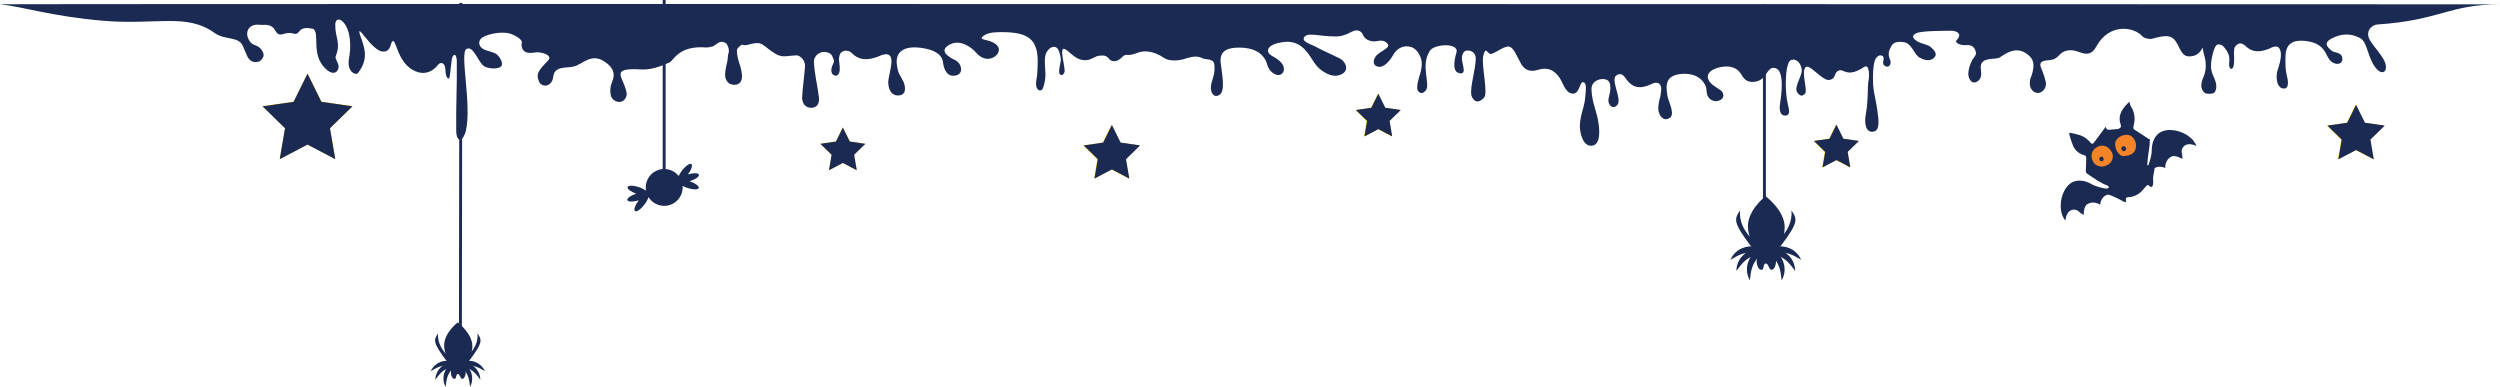
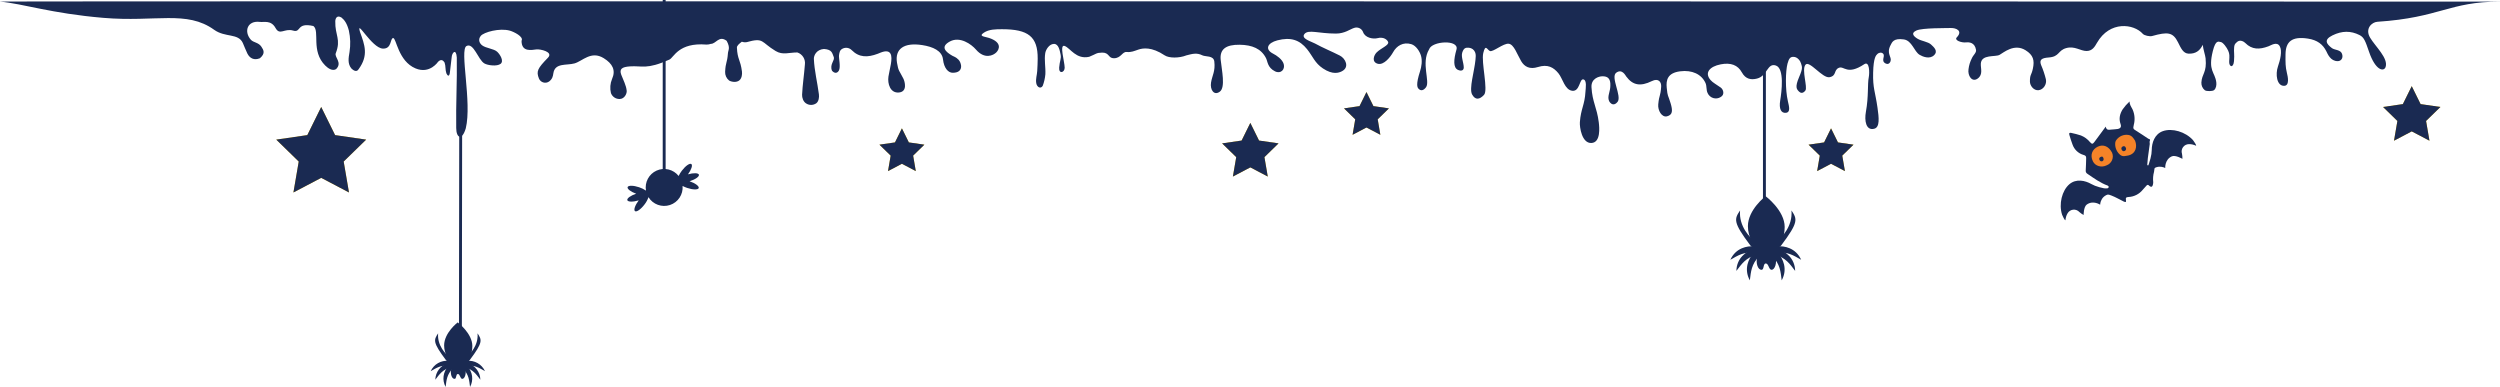
- <svg xmlns="http://www.w3.org/2000/svg" id="ff4f11bb-18b3-400d-86ce-9d12ae98f1ed" data-name="Halloweentop" viewBox="0 0 1722.05 266.54">
+ <svg xmlns="http://www.w3.org/2000/svg" id="b76b3538-d9e7-40c5-9297-28e74173b634" data-name="Halloweentop" viewBox="0 0 1722.051 266.541">
  <defs>
-     <style>.b04993f7-2201-4ac0-b431-662edbf08957{fill:#fcc000;}.e88e70c4-4be9-4f58-b17d-963db1263cea{fill:#1a2a52;}.e385c96d-c057-4714-81cb-32d002576fbe{fill:#f58328;}.f6cce41c-5932-4082-9073-8fa7656753ef{fill:none;stroke:#1a2a52;stroke-miterlimit:10;stroke-width:2px;}</style>
+     <style>.b1391335-13f1-4c5b-83c3-16efb788d447{fill:#1a2a52;}.a14900af-bf0d-4cfd-9d57-53fe2a2a2bf6{fill:#fcc000;}.e531a923-2dbb-4972-a945-fa5c82cc294d{fill:#f58328;}.bd17f7a5-d509-41d3-9fb0-913e962c39bb{fill:none;stroke:#1a2a52;stroke-miterlimit:10;stroke-width:2px;}</style>
  </defs>
-   <g id="af800b80-b2c5-42a5-8d80-c7a58213809e" data-name="startlight">
-     <polygon id="a254bbe3-887b-4e30-983b-dd33a3e2fd9f" data-name="startlight6" class="b04993f7-2201-4ac0-b431-662edbf08957" points="1622.61 72.19 1628.72 84.56 1642.37 86.55 1632.49 96.18 1634.83 109.77 1622.61 103.35 1610.4 109.77 1612.73 96.18 1602.86 86.55 1616.51 84.56 1622.61 72.19" />
-     <polygon id="f01c8684-e0fa-46e5-a558-a87bfe93e46e" data-name="startlight5" class="b04993f7-2201-4ac0-b431-662edbf08957" points="1264.68 85.87 1269.46 95.56 1280.16 97.11 1272.42 104.66 1274.24 115.31 1264.68 110.28 1255.11 115.31 1256.94 104.66 1249.2 97.11 1259.89 95.56 1264.68 85.87" />
-     <polygon id="bdea8faa-b64c-47fe-8dc6-030051543dc3" data-name="startlight4" class="b04993f7-2201-4ac0-b431-662edbf08957" points="949.13 64.55 953.91 74.24 964.61 75.79 956.87 83.34 958.69 93.99 949.13 88.96 939.56 93.99 941.39 83.34 933.65 75.79 944.34 74.24 949.13 64.55" />
-     <polygon id="add6a15c-2161-4b62-b4f0-e592542ce5c5" data-name="startlight3" class="b04993f7-2201-4ac0-b431-662edbf08957" points="765.59 86.07 771.6 98.24 785.03 100.19 775.31 109.67 777.61 123.04 765.59 116.72 753.58 123.04 755.88 109.67 746.16 100.19 759.59 98.24 765.59 86.07" />
-     <polygon id="b9b53225-0bff-4997-8066-b6fe329bd61a" data-name="startlight2" class="b04993f7-2201-4ac0-b431-662edbf08957" points="580.58 87.81 585.37 97.5 596.06 99.06 588.32 106.6 590.15 117.26 580.58 112.23 571.01 117.26 572.84 106.6 565.1 99.06 575.8 97.5 580.58 87.81" />
-     <polygon id="f412c2d3-9f4e-4a24-b509-0f5d6916bcf7" data-name="startlight1" class="b04993f7-2201-4ac0-b431-662edbf08957" points="211.84 50.64 221.4 70.03 242.8 73.14 227.32 88.23 230.97 109.53 211.84 99.47 192.7 109.53 196.36 88.23 180.88 73.14 202.27 70.03 211.84 50.64" />
-   </g>
-   <path id="b69daa3d-7183-497c-85ac-a91174033693" data-name="Halloweentopscenery" class="e88e70c4-4be9-4f58-b17d-963db1263cea" d="M400.55,42.57c2.45-2.38,3.8-.36,4.45.62.86,2.47.37,4.92,1.22,7.39.78,1.61,1.78,2.61,2.35,0q.65-5.43,1.28-10.87c.15-3.51,3.15-6.51,3.55,0,.27,16.26-.67,32.23-.4,48.49,0,7,4,9,6.58.28,4.38-17.92-4.42-54.14.5-56.71s8,9.41,12.27,12c2.36,1.41,8.73,2.2,11.19.33s-.21-6.37-2.31-8.34c-2.33-2.17-7.72-2.38-10.41-4.45-1.65-1.27-3-3.85-.93-6.46S443,19.19,450,21.19c2.52.72,9.7,4.1,8,7,0,8,7,6.26,10.39,5.89,2.31-.26,11.82,1.63,7.78,5.77C469,47.19,468,49.19,470,54.19a4.68,4.68,0,0,0,7,2c2.22-1.72,2.61-3.52,2.9-5.58,1.06-7.46,9.07-5.33,14.58-6.88s11.43-9,20.15-3.58c6.07,3.77,8.42,8.28,5.71,14.33a15.47,15.47,0,0,0-.76,9.7,6.2,6.2,0,0,0,6,4.08c3.4-.07,5-3.8,4.84-5.58-.31-3.76-2.38-7.43-3.76-11.13-1.49-4,.48-5.37,6-5.76,8.4-.59,11.32,2.4,27.15-4.67C563,39.73,566,29.19,585.4,30.77a8.78,8.78,0,0,0,3-.5c3.56.06,5.59-6.08,10.88-2.08,2.71,5,1.05,6.21.87,8.6-.52,6.92-1.6,5.81-1.93,12.73a7.27,7.27,0,0,0,2.68,5.95c1.36.94,5.09,1.72,7.19-.11,1.58-1.38,2-4,1.72-6.07-1-8.15-3.12-8.26-3.47-16.42-.06-1.33,1.57-2.7,3.4-4.08a6.59,6.59,0,0,0,3.28.32c12.07-3.39,9.69-.09,20,6.08,5,3,9,1,15,1a7.68,7.68,0,0,1,5.17,8.37c-.51,6.92-1.6,13.81-1.93,20.73-.09,2,.81,4.76,2.68,5.95a6.2,6.2,0,0,0,7.2-.12c1.61-1.34,2-4,1.71-6.06-1-8.15-3.12-16.26-3.47-24.42-.1-2.22,1.64-6.45,6.95-6.85,5.69.4,5.63,3,6.69,5.4s-3,5-1.15,9.56c1.15,1.44,3.31,2.44,4.73-.06s-.2-8.8.11-10.65.44-3.51,2.53-4.51a5.39,5.39,0,0,1,6.2,1.07c5.15,5.16,10.92,5.13,17.94,2.5,2-.76,6.82-3.33,8.73-.12s-.61,10.78-1.36,15.81,1.24,11.57,7.25,11,4-7.58,3-9.58c-2.75-5.51-3.39-4.84-4.39-10.93-1.56-9.59,4.89-14.08,17.42-12.14C741.38,32.26,747.64,35,748.3,41c.7,6.24,3.7,9.24,6.7,9.24,8,0,6-7,4-9s-3-2-4.24-2.72c-4.41-2.53-8.71-6.1-1.65-9.87C760,25,767.8,30.46,771,34.19c6,7,12,4,14,2,2.23-2.23,4-7-5-10-3-1-7.41-1-3.59-3.59,3.59-2.41,8.25-2.41,12.59-2.41,18,0,24.66,5.07,24.53,20.33,0,2.82-.15,5.65-.32,8.46s-1.15,5.43-.68,8.32,3.12,4.21,4.47,1.89a30.16,30.16,0,0,0,1.82-8c.25-4.86-.87-9.8-.08-14.59.38-2.25,2.62-6.19,5.94-6.3s4.1,4.78,4.63,7.35c.6,2.87-.66,4.36-1,9s3.67,3.58,3.79.17c0-4.2-3.87-16.51,0-15S840,41.19,849,39.19c5-2,4.71-2.8,8.85-2.89,5.15-.11,4.15,3.89,8.15,3.89,5,0,5.74-4.65,8.87-4.33s5.13-.67,8.13-1.67,9-2,18,4c3,2,10,2,15,0,4-1,7-2,11,0,2.16,1.08,7.69,0,8.19,4.22.81,6.78-1.48,9.68-2.26,14.51S935,66.19,939,63.19s1.33-14.67.58-22,3.54-10.5,13.18-10.34c8.54.14,14.75,2.7,18,9.24,1.2,2.38,1,6.45,6.19,9.06,4,2,7.06-1.31,6-5-.94-3.31-5-6-7.26-7.14-5.89-3-4.08-7.38,2.91-9.2,9.25-2.4,15.32-.27,20.42,6.07,4,4.94,5.27,9.5,10.93,13.27,6.86,4.57,11,3,13,2,5.58-2.79,2.54-8.88-1.32-10.84C1016,35.49,1010,33,1004.53,30c-2.55-1.4-9.9-3.32-7.22-6.57s9.69-.26,21.69-.26c6,0,9.69-3,12.38-3.85a4.86,4.86,0,0,1,6.25,2.73c1.37,4.12,7,5.05,9.92,4.29,4.45-1.17,6.9,1.27,7.38,2.64.78,2.21-4.93,4.19-7.93,7.19-1.88,1.88-3.66,6.53.74,7.78s8.87-4.81,10.61-7.95c2.43-4.4,6.93-7.22,12.55-5.53,3.22,1,5.84,5,6.68,8,1,3.42.39,7.37-.73,10.83-2.85,8.83-1.85,10.83-1.08,11.71,1.61,1.84,3.53,1.38,5.23-.88,3-4-3.53-16.67,2.13-26.12,1.87-5.88,20.87-6.88,18.87.12s-2.32,12.49,1,14c2.74,1.24,4,0,4-1.55,0-3.43-2-7.45-1-10.45s2.36-3.45,4.68-3.23a5,5,0,0,1,4.11,3c.74,1.63.46,3.59.29,5.39-.77,7.93-4.52,19.77-2.3,23.81s5.15,3.5,8.19.27-2-22.46-.51-28.85,2.54-2.39,4.54-1.39,9.38-5.47,13-5,5.78,7.3,8.55,12c2.29,3.87,5.93,5.83,11.52,4.07,6.8-2.15,10.79.2,14.17,4.32,3,3.63,4.32,11.43,9.54,12s4.89-8.29,7.56-7.85,1.64,6.21,1.51,8.42c-.51,9.32-3.18,11.72-3.85,21-.25,3.52,1.37,14.54,7.82,14.37,6.73-.18,5.61-11,5.18-14.37-1.29-10.18-4.41-13.81-5-24-.35-6,5.1-7.51,7.32-7.57,5.82-.17,5.86,4,5.61,7.62s-2.71,7.5-.06,10.53c2.13,2.42,4.28.55,5.13-.58,3-4-5-17-1-20s6.35,1.76,7,2.6c4.42,6,9.72,7,17.62,3.13,4.54-2.25,6.63.62,6.4,3.86-.48,7-1.3,5.06-2,12.08-.43,4.29,2.46,9.22,6,8.33,4-1,4-4,2.5-9-1.9-6.33-2-4.09-2.67-10.65-.52-5.29.45-10.23,9.2-11.36,8.21-1.06,14.73,1.94,17.5,8.05,1,2.15.4,4.81,1.47,6.95a6.19,6.19,0,0,0,9,2.7c3-1.7,1.75-5.27,0-6.49-3.06-2.21-5.43-3.33-7.06-5.21-4.34-5-.63-9.32,7-10.81,6.93-1.36,11.78.53,14.51,5.5,2.66,4.82,6.46,5.31,10.46,4.31,7.25-1.81,7-11,13-9s4,18,3,24,.68,8.89,3.86,8.59c3.39-.32,2.26-4.37,1.44-7.91-2-8.42-1.61-20.94-.29-25.92,1-3.76,2-4.71,4-4.73,3,0,4.88,3,5.32,4.59.64,2.38,1.42,2.89-1.36,9.38-3,7-1.69,8.31,0,10,1,1,2.66,1.45,4.33-.77s-2.67-14.16,0-17.7,11.76,9.55,16.72,8.51,2.65-4.84,6.3-6.44,5.65,5.4,17.53-2.49c3.67-2.44,3.71,6,3.12,8.89-1,5,0,13-2,24-1.07,5.9,0,13,5.73,11.56,4-1,3.27-7.56,2.27-14.56-1.58-11-3.26-13.31-3-24s2-12,3-13,3-1.32,4,0c1.42,1.86-2,5,1.85,6.71,1.08.48,2.51.2,3.15-1.71,1-3-3.07-5.07,0-11,1-2,2-5,9.14-4,5.67.82,7.08,8.35,10.88,10.62,2.1,1.25,6.86,3.22,9.92.29s-.18-5.65-2-7.39c-2.06-1.92-6.56-2.35-9.22-3.95s-5-3.87-.83-5.73,20.72-1.56,23.5-1.69c3.66-.17,8.66,1.83,4.35,6.37-2.17,2.09,3.28,3.88,6.28,3.54,2-.22,6-.08,6.91,5.12.34,2-1.9,3.49-2.88,5.8a22.31,22.31,0,0,0-2.3,7.52c-.7,4.48,2.41,9.28,6.3,6.48s2-7,2.18-10.26c.37-6.67,10-4.45,12.93-6.1s10.13-8,17.87-3.17c5.38,3.34,6.29,7,5,12.71-1,4.82-2,3.72-2,8.82,0,3,2.7,6.39,6,6s5.77-4.09,5-7.56a61.21,61.21,0,0,0-3.33-9.87c-1.32-3.55.43-4.76,5.32-5.1,7.45-.53,6.19-4.84,12-6.47s9.83,2,14,2c4,0,5.68-3,7.18-5.61,8.82-15.39,25.38-13.19,31.6-6.19,1,1.12,4.7,2,6.44,1.48,10.71-3,14.29-2.65,17.78,4.32,2,4,3.58,7.7,7.29,7.83,4.71.17,7.71-1.83,9.75-6.08.37,3.35,1.75,7.13,2,9.25,1,10-2.6,10.62-2.9,16.75a6.45,6.45,0,0,0,2.38,5.28c1.21.84,5.33.77,6.38-.1,1.42-1.19,1.75-3.58,1.52-5.38-.93-7.23-5.85-7.66-2.38-21.55,2-8,3.92-6.34,5.46-6.17s4.17,3.78,5.11,5.95,1,3.4.69,7.31,2.87,5,3.31-.05-.23-6.31.1-9.44c.14-1.43.15-2.41,2.24-4s4.58,0,5.5.94c4.56,4.58,9.68,4.56,15.91,2.22,1.8-.68,5.79-3.45,7.73-.1s.27,9.76-1.2,14c-1.85,5.33-.85,13.33,4.15,13.33,4,0,2.71-6.18,2-9-1-4-1-7-.93-12.78.09-8.61,4.32-12.48,15.44-10.76,6.51,1,10.29,4,12.65,8.72.94,1.87,2.84,6.82,7.84,6.82,2.24,0,4-2,3-5s-5.11-2.54-7-4c-3.57-2.76-5.94-5.65.43-8.77,6.57-3.23,12.57-3.23,18.57-.23,3.12,1.56,4,4,6.64,11.67,4.47,13,10.22,13.75,11.36,10.33,2-6-7-14-10.68-20.17s1.16-10.7,5-10.95c43.45-2.88,49.32-13.88,84.45-13.88,9,0-1728.13-.53-1722,0C114.5,2.55,133.82,9.31,170,12.37s57.36-5.4,76.27,8.22c7.58,5.46,16.61,2.2,19.74,9.08,1.1,2.42,1.91,4.82,3.11,7.23,1.65,3.29,4.59,4.92,8.65,3.29,3.94-3.37,2.56-5.65,1-8-2-3-5.45-2.71-7.29-4.83-4.9-5.64-2.36-13.35,6.37-12.2,2.65.36,7.6-1.43,10.68,4.18,3,5.43,6.08,0,12.15,1.8,5.74,1.69,2-5.87,13.94-3.15,4.62,3.54-1.85,17.2,8.15,27.2,2,2,5,4,7.49,2.48,4.51-4.48-1.31-8.17-.23-10.94,3.77-9.64-.58-12.31-.33-22,.05-1.8,1.07-4.49,4.27-2.54,2.1,1.72,3.8,4.05,5.1,9a40,40,0,0,1,.44,14.77c-.74,4.27-1.37,8.07,1.26,11.27,1,1,3.49,3.07,5,.54,7-9.54,4.17-16.77,1-25.54-3-10,8,11,15.68,11.35,6.32.29,4.92-7.17,7.12-7.26S373,42.19,385,47.19C394.85,51.29,400.55,42.57,400.55,42.57Z" transform="translate(-98.75 1.94)" />
-   <g id="f1e041c4-7230-44e2-af71-8c7ceec196f9" data-name="Halloweentopcharacter">
-     <polygon id="a5158b78-29ba-4cec-8a3d-52e13dd5fafd" data-name="star6" class="e88e70c4-4be9-4f58-b17d-963db1263cea" points="1622.92 72.17 1629.03 84.54 1642.68 86.52 1632.8 96.15 1635.13 109.75 1622.92 103.33 1610.71 109.75 1613.04 96.15 1603.16 86.52 1616.82 84.54 1622.92 72.17" />
-     <g id="eed4ee2e-9d93-44f4-8a8a-ef3a5c1f67c0" data-name="bat">
-       <path id="e7884b58-8a42-4fa4-ae85-b5a935f9f02c" data-name="batbody" class="e88e70c4-4be9-4f58-b17d-963db1263cea" d="M1577.81,111.61c.15-1.67.23-3.22.43-4.75.41-3.21.88-6.42,1.31-9.63a6.53,6.53,0,0,0-.09-1.07,2.08,2.08,0,0,1,.08-.94c.41-.81.26-1.28-.68-1.46a1.93,1.93,0,0,1-.62-.35c-2.61-1.72-5.18-3.49-7.84-5.14-2.34-1.45-2.45-1.52-1.85-4.22a16,16,0,0,0-.79-10.49c-.82-1.77-2.21-3.32-2.09-5.61a31.38,31.38,0,0,0-4.72,5.33c-2,3.11-2.84,6.5-1.52,10.21.71,2,0,3.06-2.09,3.44-1.42.25-2.88.22-4.31.39-1.67.19-3.38.59-3.8-2-2.71,3.68-5.24,7.09-7.77,10.51-1.2,1.64-1.72,1.68-3,.19a15.8,15.8,0,0,0-6.25-4.59,61.15,61.15,0,0,0-6.61-1.75c-1.34-.33-1.77.1-1.37,1.41.67,2.19,1.3,4.39,2.14,6.52a11.32,11.32,0,0,0,7.66,7.24c1.48.42,1.8.91,1.76,2.44-.08,2.73-.13,5.46-.3,8.18a2.38,2.38,0,0,0,1.19,2.39c4.48,3,8.85,6.26,14,8.13a1.26,1.26,0,0,1,.66,1,1.42,1.42,0,0,1-.79.88,17.68,17.68,0,0,1-2.52.41c-1,0-1,3,2.63,3.68.81.26,1.61.54,2.41.84,3.07,1.15,5.91,2.89,8.87,4.32a3.41,3.41,0,0,0,1.25.13,5.25,5.25,0,0,0,0-1.12c-.31-1.65,0-2.19,1.69-2.27a13.5,13.5,0,0,0,9.9-5c.83-1,1.7-1.91,2.56-2.86.47-.52,1-.7,1.56-.15,1.64,1.6,2.63,1.32,3-1.31a2.59,2.59,0,0,0,.06-.83,18.88,18.88,0,0,1,.56-7.19c.51-3.22,1.51-9.22-2.12-6.21C1579.83,111,1579,113.19,1577.81,111.61Z" transform="translate(-98.75 1.94)" />
-       <g id="bf85cc65-d681-44c5-8b02-3f6f68028d0d" data-name="lefteye">
-         <path id="e6631fa5-2d5c-40b8-a2b6-5ada67eccfa5" data-name="eyebackground" class="e385c96d-c057-4714-81cb-32d002576fbe" d="M1543.73,99.09c-3.86,1.85-5.49,5.85-3.3,10.19,1.63,3.21,5.85,4.43,9.42,2.66a6.57,6.57,0,0,0,3.78-8.6C1551.41,98.87,1547.57,97.24,1543.73,99.09Z" transform="translate(-98.75 1.94)" />
-         <path id="f6625c6c-2805-4743-8e2b-acb033e707ed" data-name="eye" class="e88e70c4-4be9-4f58-b17d-963db1263cea" d="M1545.72,106.16a1.4,1.4,0,0,0-.8,2,1.51,1.51,0,0,0,2.08.86c.82-.42,1-1.35.52-2.42C1547.11,105.74,1546.46,105.83,1545.72,106.16Z" transform="translate(-98.75 1.94)" />
+   <path id="b4fec9aa-2dae-4d08-8393-db74f81576b8" data-name="Halloweentopscenery" class="b1391335-13f1-4c5b-83c3-16efb788d447" d="M400.547,41.071C403,38.689,404.345,40.711,405,41.689c.855,2.47.365,4.918,1.221,7.387C407,50.689,408,51.689,408.573,49.076q.638-5.435,1.276-10.87C410,34.689,413,31.689,413.399,38.203c.273,16.258-.672,32.228-.399,48.487,0,7,4,9,6.582.283,4.382-17.921-4.421-54.144.498-56.714s7.981,9.416,12.266,11.968c2.368,1.41,8.73,2.2,11.192.331s-.205-6.371-2.312-8.336c-2.325-2.168-7.716-2.377-10.402-4.449-1.653-1.275-3.041-3.849-.933-6.466S443,17.689,450,19.689c2.517.719,9.703,4.101,8,7,0,8,7.005,6.265,10.388,5.891,2.311-.256,11.823,1.635,7.784,5.769C469,45.689,468,47.689,470,52.689a4.673,4.673,0,0,0,7,2c2.224-1.72,2.61-3.514,2.901-5.576,1.055-7.458,9.069-5.331,14.584-6.877s11.428-8.996,20.149-3.581c6.068,3.768,8.42,8.279,5.703,14.331a15.524,15.524,0,0,0-.759,9.694,6.208,6.208,0,0,0,6.023,4.079c3.399-.069,4.983-3.802,4.839-5.581-.305-3.754-2.379-7.43-3.755-11.131-1.49-4.007.477-5.369,5.993-5.757,8.406-.591,11.323,2.4,27.153-4.666C562.945,38.232,566,27.689,585.399,29.271a8.947,8.947,0,0,0,3.009-.496c3.557.061,5.592-6.085,10.881-2.086,2.711,5.001,1.05,6.211.872,8.604-.517,6.915-1.599,5.809-1.929,12.726a7.266,7.266,0,0,0,2.678,5.951c1.365.945,5.09,1.72,7.193-.113,1.582-1.379,1.977-4.035,1.717-6.065-1.043-8.154-3.12-8.261-3.472-16.419-.057-1.331,1.567-2.703,3.404-4.08a6.592,6.592,0,0,0,3.276.317c12.075-3.384,9.693-.088,19.972,6.08,5,3,9,1,15,1a7.685,7.685,0,0,1,5.173,8.372c-.517,6.915-1.599,13.809-1.929,20.726-.097,2.024.805,4.764,2.678,5.951a6.195,6.195,0,0,0,7.193-.113c1.61-1.345,1.977-4.035,1.717-6.065-1.043-8.154-3.12-16.261-3.472-24.419-.096-2.224,1.64-6.452,6.946-6.85C672,32.689,671.943,35.239,673,37.689c1.097,2.541-3,5-1.154,9.557,1.154,1.443,3.311,2.441,4.732-.058s-.196-8.795.113-10.647.443-3.506,2.528-4.511a5.397,5.397,0,0,1,6.205,1.067c5.141,5.161,10.912,5.138,17.94,2.502,2.03-.761,6.813-3.324,8.724-.117s-.608,10.784-1.36,15.805c-.738,4.925,1.24,11.573,7.256,10.987S722,54.689,721,52.689c-2.754-5.507-3.395-4.843-4.386-10.928-1.562-9.589,4.883-14.085,17.418-12.138,7.346,1.141,13.611,3.919,14.271,9.832C749,45.689,752,48.689,755,48.689c8,0,6-7,4-9s-3-2-4.244-2.715c-4.406-2.531-8.701-6.108-1.645-9.873,6.84-3.649,14.693,1.859,17.889,5.588,6,7,12,4,14,2,2.233-2.233,4-7-5-10-3-1-7.412-1.014-3.589-3.586C780,18.689,784.661,18.689,789,18.689c18,0,24.658,5.075,24.533,20.334-.023,2.821-.154,5.643-.324,8.462-.168,2.773-1.152,5.422-.68,8.313s3.117,4.213,4.471,1.891a30.499,30.499,0,0,0,1.823-7.989c.248-4.86-.871-9.803-.081-14.585.372-2.254,2.615-6.193,5.936-6.309s4.104,4.785,4.636,7.356c.594,2.873-.662,4.36-.988,8.943s3.673,3.583,3.797.179c0-4.208-3.876-16.517,0-15.056S840,39.689,849,37.689c5-2,4.707-2.795,8.854-2.887C863,34.689,862,38.689,866,38.689c5,0,5.745-4.647,8.872-4.324S880,33.689,883,32.689s9-2,18,4c3,2,10,2,15,0,4-1,7-2,11,0,2.157,1.079,7.686-.046,8.194,4.223.806,6.777-1.484,9.676-2.261,14.511C932.137,60.376,935,64.689,939,61.689s1.327-14.668.584-21.962c-.736-7.226,3.531-10.494,13.175-10.338,8.543.138,14.752,2.703,18.049,9.237,1.201,2.381.977,6.456,6.192,9.063,4,2,7.06-1.31,6-5-.94-3.31-5-6-7.264-7.14-5.888-2.966-4.074-7.38,2.914-9.195,9.246-2.402,15.316-.272,20.421,6.066,3.982,4.944,5.269,9.496,10.928,13.269,6.857,4.572,11,3,13,2,5.577-2.788,2.536-8.88-1.317-10.835-5.645-2.864-11.675-5.313-17.157-8.335-2.541-1.401-9.896-3.317-7.211-6.574S1007,21.689,1019,21.689c6,0,9.69-2.997,12.383-3.852a4.861,4.861,0,0,1,6.244,2.73c1.374,4.121,7.02,5.049,9.92,4.289,4.453-1.168,6.901,1.278,7.382,2.648C1055.705,29.715,1050,31.689,1047,34.689c-1.884,1.884-3.659,6.531.742,7.786,4.258,1.214,8.869-4.814,10.604-7.954,2.434-4.403,6.934-7.22,12.552-5.535,3.224.967,5.844,5.045,6.68,8.048.952,3.421.392,7.363-.727,10.828-2.85,8.827-1.85,10.827-1.077,11.711,1.61,1.841,3.53,1.379,5.227-.884,3-4-3.528-16.664,2.133-26.123C1085,26.689,1104,25.689,1102,32.689s-2.315,12.489,1,14c2.735,1.246,4,0,4.012-1.553,0-3.426-2.012-7.447-1.012-10.447,1.039-3.118,2.357-3.452,4.679-3.226a4.974,4.974,0,0,1,4.109,3c.744,1.63.462,3.586.288,5.383-.767,7.938-4.52,19.777-2.298,23.81s5.157,3.508,8.19.27-2.052-22.458-.51-28.848S1123,32.689,1125,33.689s9.382-5.469,13-5,5.78,7.298,8.553,11.993c2.287,3.873,5.926,5.831,11.517,4.065,6.795-2.146,10.794.208,14.172,4.323,2.981,3.631,4.315,11.429,9.536,12.024s4.891-8.295,7.556-7.85,1.641,6.209,1.519,8.419c-.514,9.316-3.18,11.715-3.854,21.026-.255,3.52,1.373,14.546,7.823,14.372,6.732-.182,5.608-10.958,5.177-14.372-1.285-10.18-4.411-13.805-5-24-.348-6.031,5.097-7.51,7.323-7.573,5.815-.165,5.854,4.007,5.604,7.62-.242,3.502-2.71,7.508-.052,10.533,2.125,2.42,4.277.551,5.125-.58,3-4-5-17-1-20s6.35,1.764,6.969,2.599c4.425,5.977,9.724,7.029,17.618,3.128,4.542-2.245,6.632.626,6.408,3.869-.486,7.034-1.305,5.055-2.006,12.081-.428,4.288,2.459,9.212,6.012,8.324,4-1,4-4,2.499-8.992-1.9-6.322-2.023-4.082-2.669-10.643-.521-5.292.455-10.236,9.205-11.366,8.208-1.06,14.724,1.947,17.498,8.053.975,2.145.399,4.812,1.467,6.948a6.194,6.194,0,0,0,9.006,2.703c2.994-1.703,1.754-5.269.054-6.496-3.059-2.208-5.428-3.328-7.059-5.208-4.339-5-.631-9.319,7.03-10.813,6.933-1.353,11.777.534,14.514,5.509,2.651,4.819,6.456,5.304,10.456,4.304,7.251-1.813,7-11,13-9s4,18,3,24,.683,8.887,3.862,8.587c3.385-.319,2.259-4.368,1.437-7.905-1.957-8.418-1.612-20.937-.292-25.924.994-3.758,1.994-4.709,4.033-4.729,2.961-.029,4.884,2.979,5.32,4.593.642,2.378,1.421,2.893-1.358,9.378-3,7-1.686,8.314,0,10,1,1,2.665,1.455,4.332-.773s-2.668-14.158,0-17.693,11.758,9.551,16.713,8.508,2.659-4.837,6.307-6.44,5.648,5.397,17.523-2.493c3.672-2.44,3.713,5.948,3.125,8.89-1,5,0,13-2,24-1.073,5.903,0,13,5.728,11.558C1393.755,86.233,1393,79.689,1392,72.689c-1.576-11.035-3.264-13.311-3-24s2-12,3-13c.939-.939,2.99-1.319,4,0,1.423,1.858-2,5,1.852,6.712,1.082.481,2.511.199,3.148-1.712,1-3-3.069-5.073,0-11,1.045-2.018,2-5,9.141-3.974,5.666.814,7.077,8.349,10.876,10.612,2.099,1.25,6.863,3.225,9.923.294s-.182-5.649-2.05-7.391c-2.061-1.922-6.555-2.349-9.223-3.945s-4.987-3.871-.827-5.733,20.722-1.564,23.503-1.693c3.657-.169,8.657,1.831,4.342,6.375-2.162,2.083,3.288,3.872,6.288,3.54,2.049-.227,6.026-.085,6.902,5.115.344,2.044-1.893,3.496-2.875,5.8a22.406,22.406,0,0,0-2.298,7.518c-.702,4.482,2.413,9.28,6.298,6.482s2-7,2.182-10.256c.372-6.668,10.043-4.452,12.931-6.098s10.132-7.977,17.865-3.175c5.38,3.341,6.29,6.956,5.057,12.706C1498,50.689,1497,49.59,1497,54.689c0,3,2.701,6.39,6,6s5.768-4.086,4.992-7.559a61.381,61.381,0,0,0-3.329-9.87c-1.321-3.553.423-4.761,5.313-5.105,7.453-.524,6.198-4.838,12.024-6.466s9.833,2,14,2c4,0,5.681-2.992,7.177-5.604C1552,12.689,1568.564,14.892,1574.777,21.886c1.003,1.129,4.707,1.967,6.442,1.481,10.706-3.001,14.294-2.65,17.781,4.322,2,4,3.579,7.702,7.29,7.834C1611,35.689,1614,33.689,1616.042,29.439c.367,3.354,1.746,7.134,1.958,9.251,1,10-2.603,10.622-2.896,16.755a6.442,6.442,0,0,0,2.375,5.276c1.211.838,5.333.773,6.378-.1,1.428-1.193,1.753-3.578,1.523-5.378-.925-7.23-5.852-7.663-2.379-21.553,2-8,3.919-6.342,5.46-6.171s4.17,3.782,5.107,5.954c.972,2.253.949,3.394.691,7.305s2.877,4.986,3.309-.051-.223-6.31.1-9.44c.147-1.429.15-2.403,2.241-4s4.583.024,5.502.946c4.559,4.576,9.676,4.556,15.906,2.218,1.8-.675,5.788-3.446,7.735-.104s.268,9.76-1.206,14.013C1666,49.689,1667,57.689,1672,57.689c4,0,2.707-6.174,2-9-1-4-1-7-.935-12.774.097-8.614,4.33-12.488,15.444-10.762,6.514,1.012,10.295,3.999,12.654,8.717.938,1.875,2.837,6.819,7.837,6.819,2.236,0,4-2,3-5s-5.106-2.538-7-4c-3.566-2.754-5.94-5.648.425-8.773C1712,19.689,1718,19.689,1724,22.689c3.117,1.559,4,4,6.638,11.67,4.47,13,10.222,13.75,11.362,10.33,2-6-7-14-10.675-20.168-3.694-6.2,1.156-10.701,4.996-10.955,43.445-2.877,49.317-13.877,84.445-13.877,9,0-1728.128-.529-1722,0,15.737,1.359,35.051,8.126,71.238,11.179,36.103,3.045,57.354-5.398,76.271,8.225,7.575,5.455,16.606,2.196,19.735,9.082,1.099,2.419,1.91,4.815,3.113,7.225,1.642,3.289,4.586,4.918,8.642,3.289,3.944-3.371,2.569-5.647,1-8-2-3-5.448-2.707-7.288-4.827-4.894-5.639-2.354-13.354,6.372-12.197,2.648.351,7.599-1.436,10.686,4.175,2.99,5.435,6.075.005,12.145,1.799,5.735,1.696,2.032-5.865,13.945-3.149,4.613,3.535-1.86,17.199,8.14,27.199,2,2,5,4,7.491,2.482,4.509-4.482-1.307-8.172-.225-10.941,3.767-9.639-.582-12.308-.33-22.048.047-1.799,1.063-4.493,4.266-2.539,2.103,1.718,3.798,4.046,5.098,9.005a39.932,39.932,0,0,1,.441,14.772c-.741,4.269-1.366,8.067,1.259,11.269,1,1,3.492,3.07,5.01.539,6.99-9.539,4.173-16.77.99-25.539-3-10,8,11,15.688,11.352,6.315.289,4.914-7.175,7.113-7.263S373,40.689,385,45.689C394.851,49.794,400.547,41.071,400.547,41.071Z" transform="translate(-98.74896 1.43694)" />
+   <g id="ba680115-1bf7-4feb-8364-08ed05cb2bd4" data-name="Halloweentopcharacter">
+     <g id="a2266fb5-f879-4477-9086-728b5a0882b7" data-name="starsix">
+       <polygon id="a21e957c-e0d1-45ec-9ed7-e5be94707e67" data-name="startlight6" class="a14900af-bf0d-4cfd-9d57-53fe2a2a2bf6" points="1661.251 59.335 1667.357 71.706 1681.01 73.69 1671.13 83.32 1673.462 96.918 1661.251 90.498 1649.04 96.918 1651.372 83.32 1641.493 73.69 1655.145 71.706 1661.251 59.335" />
+       <polygon id="ae85818d-37e6-42a9-b29d-bac7c878abf7" data-name="star6" class="b1391335-13f1-4c5b-83c3-16efb788d447" points="1661.251 59.335 1667.357 71.706 1681.01 73.69 1671.13 83.32 1673.462 96.918 1661.251 90.498 1649.04 96.918 1651.372 83.32 1641.493 73.69 1655.145 71.706 1661.251 59.335" />
+     </g>
+     <g id="aab95be0-2d8b-47ec-b05f-03bbbed2d7e4" data-name="bat">
+       <path id="ba67ebf3-a6cb-4d0b-a7cd-e9191bc8194e" data-name="batbody" class="b1391335-13f1-4c5b-83c3-16efb788d447" d="M1577.812,112.108c.145-1.666.228-3.215.424-4.75.41-3.212.888-6.416,1.315-9.626a7.225,7.225,0,0,0-.089-1.076,2.088,2.088,0,0,1,.077-.934c.408-.813.262-1.287-.676-1.465a1.93,1.93,0,0,1-.619-.35c-2.612-1.715-5.187-3.488-7.842-5.133-2.344-1.453-2.451-1.527-1.854-4.223a15.966,15.966,0,0,0-.785-10.489c-.827-1.775-2.215-3.323-2.094-5.614a31.468,31.468,0,0,0-4.722,5.329c-1.982,3.108-2.84,6.501-1.516,10.208.708,1.982.017,3.064-2.093,3.442-1.414.253-2.877.222-4.31.39-1.667.196-3.377.588-3.797-2.046-2.716,3.676-5.242,7.093-7.767,10.512-1.205,1.632-1.727,1.678-3.055.183a15.763,15.763,0,0,0-6.25-4.585,62.035,62.035,0,0,0-6.605-1.753c-1.349-.331-1.774.099-1.372,1.412.669,2.186,1.301,4.393,2.137,6.516a11.332,11.332,0,0,0,7.666,7.244c1.474.418,1.8.905,1.754,2.44-.081,2.728-.127,5.458-.296,8.18a2.382,2.382,0,0,0,1.189,2.388c4.483,3.041,8.853,6.263,14.02,8.133a1.228,1.228,0,0,1,.655.959,1.371,1.371,0,0,1-.79.873,16.99,16.99,0,0,1-2.517.413c-1,0-1,3,2.634,3.682.806.258,1.609.541,2.408.84,3.066,1.149,5.908,2.889,8.87,4.324a3.769,3.769,0,0,0,1.251.129,5.718,5.718,0,0,0,.005-1.124c-.312-1.651.023-2.187,1.688-2.266a13.495,13.495,0,0,0,9.899-5.026c.838-.97,1.706-1.914,2.569-2.862.466-.513.983-.701,1.553-.148,1.646,1.598,2.629,1.319,2.995-1.305a2.962,2.962,0,0,0,.062-.834,18.832,18.832,0,0,1,.559-7.185c.506-3.226,1.506-9.226-2.124-6.219C1579.832,111.449,1579,113.689,1577.812,112.108Z" transform="translate(-98.74896 1.43694)" />
+       <g id="fd826a73-4a0d-4bf9-9997-1f6f154fe825" data-name="lefteye">
+         <path id="bb7b21a5-2b62-43fd-8715-1daa755b3c0c" data-name="eyebackground" class="e531a923-2dbb-4972-a945-fa5c82cc294d" d="M1543.73,99.587c-3.862,1.857-5.49,5.858-3.299,10.189,1.625,3.212,5.846,4.436,9.414,2.668a6.571,6.571,0,0,0,3.785-8.604C1551.407,99.376,1547.566,97.743,1543.73,99.587Z" transform="translate(-98.74896 1.43694)" />
+         <path id="b7845409-0f54-473e-b6d5-e674540f2e9a" data-name="eye" class="b1391335-13f1-4c5b-83c3-16efb788d447" d="M1545.724,106.661a1.395,1.395,0,0,0-.803,2.053,1.506,1.506,0,0,0,2.074.858c.821-.423,1.005-1.353.522-2.421C1547.105,106.239,1546.457,106.326,1545.724,106.661Z" transform="translate(-98.74896 1.43694)" />
      </g>
-       <g id="eab01891-cc1a-4c9e-8947-ae6357e1ce55" data-name="righteye">
-         <path id="eff49bf0-afeb-4e0a-a359-03d9aec96391" data-name="eyebackground" class="e385c96d-c057-4714-81cb-32d002576fbe" d="M1564.62,91a8.64,8.64,0,0,0-7.93,3.31,3.7,3.7,0,0,0-.88,1.81,9.64,9.64,0,0,0,3,8.35,4,4,0,0,0,3.91,1c.63-.13,1.27-.18,1.89-.32,5.33-1.19,6.39-6,4.8-10.16C1568.3,93.18,1567.14,91.28,1564.62,91Z" transform="translate(-98.75 1.94)" />
-         <path id="bf602700-7e0d-4c1a-9015-6e6953caddba" data-name="eye" class="e88e70c4-4be9-4f58-b17d-963db1263cea" d="M1561,98.92a1.56,1.56,0,0,0-.77,2.31c.46.8,1.1,1.28,2.09.81a1.57,1.57,0,0,0,.65-2.34A1.35,1.35,0,0,0,1561,98.92Z" transform="translate(-98.75 1.94)" />
+       <g id="b7f6fae9-18b3-4fb6-956a-081c50a29444" data-name="righteye">
+         <path id="b3f937f4-0103-4dfd-9348-8fc2ebba7300" data-name="eyebackground" class="e531a923-2dbb-4972-a945-fa5c82cc294d" d="M1564.624,91.48a8.632,8.632,0,0,0-7.932,3.314,3.648,3.648,0,0,0-.882,1.804,9.637,9.637,0,0,0,3.043,8.353,4.02,4.02,0,0,0,3.908,1.049c.626-.132,1.271-.175,1.894-.315,5.325-1.199,6.382-6.039,4.795-10.161C1568.299,93.684,1567.143,91.781,1564.624,91.48Z" transform="translate(-98.74896 1.43694)" />
+         <path id="b2d63309-5d7b-40e5-b018-ce1bf737d5ef" data-name="eye" class="b1391335-13f1-4c5b-83c3-16efb788d447" d="M1560.995,99.421a1.553,1.553,0,0,0-.77,2.306c.46.806,1.1,1.287,2.088.815a1.576,1.576,0,0,0,.65-2.343A1.351,1.351,0,0,0,1560.995,99.421Z" transform="translate(-98.74896 1.43694)" />
      </g>
-       <path id="a5cc8586-b413-4cd8-a2f3-b757b7ba4735" data-name="rightbatbodywing" class="e88e70c4-4be9-4f58-b17d-963db1263cea" d="M1609.35,94.63c-5.2-5.86-14.45-8.46-20.73-6.25-5.79,2-7.68,8.12-7.7,13,0,3.51-1.18,7.83-3.53,13.71s.13,6.51,1.36,3.45c4.4-8.68,11.46-4.73,11.46-4.73s-.44-5.78,4.53-8c2.45-1.11,7.31,1.73,7.31,1.73a16.29,16.29,0,0,0-.31-3.54,5.05,5.05,0,0,1,4.81-6.6c3.51,0,4.75,1.32,5,1S1610,95.39,1609.35,94.63Z" transform="translate(-98.75 1.94)" />
-       <path id="a4b97a07-7511-42d1-b762-e65923a54195" data-name="leftbatbodywing" class="e88e70c4-4be9-4f58-b17d-963db1263cea" d="M1519.19,146.05c-2.47-7.44-.08-16.75,5-21.08,4.66-4,10.87-2.58,15.09-.17,3,1.75,7.37,2.91,13.63,3.82s5.58,3.37,2.3,2.91c-9.71-.55-9.82,7.54-9.82,7.54s-4.79-3.27-9.22-.1c-2.19,1.57-2.17,7.19-2.17,7.19a16.76,16.76,0,0,1-2.91-2,5,5,0,0,0-8.12.85c-1.75,3.05-1.24,4.78-1.61,4.81S1519.51,147,1519.19,146.05Z" transform="translate(-98.75 1.94)" />
+       <path id="b2faf931-e28a-4b06-8070-edea67f0eaac" data-name="rightbatbodywing" class="b1391335-13f1-4c5b-83c3-16efb788d447" d="M1609.355,95.126c-5.204-5.859-14.457-8.453-20.731-6.246-5.793,2.038-7.682,8.123-7.705,12.976-.017,3.511-1.177,7.833-3.527,13.714s.125,6.512,1.362,3.447c4.396-8.681,11.452-4.723,11.452-4.723s-.437-5.786,4.532-8.034c2.454-1.11,7.309,1.728,7.309,1.728a16.177,16.177,0,0,0-.306-3.537,5.058,5.058,0,0,1,4.811-6.604c3.511.017,4.752,1.319,4.963,1.013C1611.7,98.593,1610.035,95.892,1609.355,95.126Z" transform="translate(-98.74896 1.43694)" />
+       <path id="a8d43646-5e41-4288-af55-abc646dc58f7" data-name="leftbatbodywing" class="b1391335-13f1-4c5b-83c3-16efb788d447" d="M1519.189,146.546c-2.464-7.439-.075-16.746,4.978-21.072,4.666-3.994,10.878-2.58,15.09-.169,3.048,1.744,7.369,2.905,13.636,3.816s5.574,3.37,2.301,2.906c-9.716-.543-9.824,7.546-9.824,7.546s-4.789-3.276-9.223-.102c-2.19,1.567-2.165,7.192-2.165,7.192a16.177,16.177,0,0,1-2.908-2.037,5.058,5.058,0,0,0-8.126.857c-1.744,3.048-1.239,4.773-1.609,4.803C1521.014,150.312,1519.511,147.518,1519.189,146.546Z" transform="translate(-98.74896 1.43694)" />
    </g>
-     <polygon id="a3620299-2910-4a90-9c6e-752c859accd5" data-name="star5" class="e88e70c4-4be9-4f58-b17d-963db1263cea" points="1264.99 85.84 1269.77 95.53 1280.47 97.09 1272.73 104.63 1274.55 115.29 1264.99 110.26 1255.42 115.29 1257.25 104.63 1249.51 97.09 1260.2 95.53 1264.99 85.84" />
-     <g id="b3a890ed-8036-4170-b285-5578c2a22fc2" data-name="spider2">
-       <path id="ec435f63-ecef-4ac4-8148-2a4d85a47a74" data-name="leftleg4" class="e88e70c4-4be9-4f58-b17d-963db1263cea" d="M1306.44,172.61c-3.08,3.41-6.73,10.66-2.37,18.57.79-6,1-11,6.57-16.79C1314.11,170.79,1309.52,169.2,1306.44,172.61Z" transform="translate(-98.75 1.94)" />
-       <path id="aa1c6092-9fca-453c-b658-042d00f95a5b" data-name="leftleg3" class="e88e70c4-4be9-4f58-b17d-963db1263cea" d="M1306.17,169.8c-4.38,1.4-11.18,5.85-11.37,14.87,3.7-4.81,6.35-9,14.1-11.23C1313.71,172.07,1310.54,168.39,1306.17,169.8Z" transform="translate(-98.75 1.94)" />
-       <path id="b220e404-ce05-474e-9c14-5f15788257bf" data-name="leftleg2" class="e88e70c4-4be9-4f58-b17d-963db1263cea" d="M1307,167.76c-4.58-.42-12.58,1-16.29,9.24,5.29-3,9.38-5.81,17.38-4.81C1313,172.81,1311.52,168.18,1307,167.76Z" transform="translate(-98.75 1.94)" />
-       <path id="f1da1fd6-5ae3-46a2-99e1-282a124359e3" data-name="leftleg1" class="e88e70c4-4be9-4f58-b17d-963db1263cea" d="M1307.35,164c-3-2-11-10-10-21-4,6-5,8,7,24,.51.68,2.42,2.58,4,1C1309.35,167,1308.59,164.85,1307.35,164Z" transform="translate(-98.75 1.94)" />
-       <path id="a44ee63e-5d34-4010-a70f-7cc057bc1cab" data-name="righleg4" class="e88e70c4-4be9-4f58-b17d-963db1263cea" d="M1323.65,172.61c3.08,3.41,6.73,10.66,2.37,18.57-.78-6-1-11-6.57-16.79C1316,170.79,1320.57,169.2,1323.65,172.61Z" transform="translate(-98.75 1.94)" />
-       <path id="a73c9028-c8fe-4de3-a475-68c0c0828659" data-name="righleg3" class="e88e70c4-4be9-4f58-b17d-963db1263cea" d="M1323.92,169.8c4.38,1.4,11.18,5.85,11.37,14.87-3.7-4.81-6.35-9-14.1-11.23C1316.38,172.07,1319.55,168.39,1323.92,169.8Z" transform="translate(-98.75 1.94)" />
-       <path id="bfd19e52-4e56-4f94-9479-d33927daaec1" data-name="righleg2" class="e88e70c4-4be9-4f58-b17d-963db1263cea" d="M1323.15,167.76c4.57-.42,12.57,1,16.28,9.24-5.29-3-9.38-5.81-17.38-4.81C1317.09,172.81,1318.57,168.18,1323.15,167.76Z" transform="translate(-98.75 1.94)" />
-       <path id="e1b0a6bb-424f-41c6-a998-4a9782247d60" data-name="righleg1" class="e88e70c4-4be9-4f58-b17d-963db1263cea" d="M1322.74,164c3-2,11-10,10-21,4,6,5,8-7,24-.51.68-2.41,2.58-4,1C1320.74,167,1321.5,164.85,1322.74,164Z" transform="translate(-98.75 1.94)" />
-       <path id="ac4b122a-c246-47dd-bdf5-cea263fe24da" data-name="spiderbody" class="e88e70c4-4be9-4f58-b17d-963db1263cea" d="M1323.07,169.72c2-3.27,5-7.87,5-15.28,0-11.45-13.14-21.25-13.14-21.25s-12.18,9.26-12.19,20.7c0,7.37,4.33,13.64,5.33,15.83s1.41,3.67,1,5.46c-1,4.37.59,8.74,3,8.74,2,0,1-4.37,3-4.37s2,4.37,4,4.37,4-4.37,2.6-9.83C1321.5,173.12,1321.83,171.75,1323.07,169.72Z" transform="translate(-98.75 1.94)" />
+     <g id="e0211e42-0be0-408a-8cd9-0859da5e4512" data-name="starfive">
+       <polygon id="b73da351-320e-4d42-9d9a-ad85d251f66b" data-name="startlight5" class="a14900af-bf0d-4cfd-9d57-53fe2a2a2bf6" points="1261.251 88.404 1266.035 98.097 1276.731 99.651 1268.991 107.195 1270.818 117.849 1261.251 112.819 1251.684 117.849 1253.511 107.195 1245.771 99.651 1256.467 98.097 1261.251 88.404" />
+       <polygon id="e8d18eb1-3854-4f4b-a384-4acc7425b59d" data-name="star5" class="b1391335-13f1-4c5b-83c3-16efb788d447" points="1261.251 88.404 1266.035 98.097 1276.731 99.651 1268.991 107.195 1270.818 117.849 1261.251 112.819 1251.684 117.849 1253.511 107.195 1245.771 99.651 1256.467 98.097 1261.251 88.404" />
    </g>
-     <line id="b8a39d99-af94-4fc5-94cd-35f15fbe0f25" data-name="spiderline2" class="f6cce41c-5932-4082-9073-8fa7656753ef" x1="1215.37" y1="3" x2="1215.37" y2="158.13" />
-     <polygon id="a351f32c-34ac-4a3d-9230-bfb35134258d" data-name="start4" class="e88e70c4-4be9-4f58-b17d-963db1263cea" points="949.44 64.52 954.22 74.21 964.91 75.77 957.18 83.31 959 93.97 949.44 88.94 939.87 93.97 941.7 83.31 933.96 75.77 944.65 74.21 949.44 64.52" />
-     <polygon id="abe30d88-82ff-4438-8aa8-9a5a348b0af1" data-name="start3" class="e88e70c4-4be9-4f58-b17d-963db1263cea" points="765.9 86.05 771.91 98.22 785.34 100.17 775.62 109.64 777.91 123.02 765.9 116.7 753.89 123.02 756.18 109.64 746.47 100.17 759.9 98.22 765.9 86.05" />
-     <polygon id="a327b2a6-ed4e-46af-8221-baa5f19cf491" data-name="start2" class="e88e70c4-4be9-4f58-b17d-963db1263cea" points="580.58 87.81 585.37 97.5 596.06 99.06 588.32 106.6 590.15 117.26 580.58 112.23 571.01 117.26 572.84 106.6 565.1 99.06 575.8 97.5 580.58 87.81" />
-     <path id="a8e70817-cc8b-4b25-a0b4-42203c1ecbcd" data-name="candy" class="e88e70c4-4be9-4f58-b17d-963db1263cea" d="M573.74,122.91c4-1.22,6.82-3.24,6.43-4.52s-3.71-1.34-7.53-.24C575,115,576,111.86,575,111.07s-4,1.21-6.51,4.51a20,20,0,0,0-2.25,3.69,12.72,12.72,0,0,0-22.5,10.09A18.43,18.43,0,0,0,539,127c-3.94-1.32-7.49-1.36-7.92-.08s2.2,3.22,5.9,4.55c-3.78,1.23-6.48,3.17-6.1,4.42s3.9,1.34,7.85.14c-2.49,3.3-3.64,6.61-2.58,7.42s4-1.2,6.51-4.51a16.7,16.7,0,0,0,2.79-5.1,12.72,12.72,0,0,0,23.5-7.73,20.79,20.79,0,0,0,3.2,1.37c3.94,1.33,7.48,1.37,7.91.09S577.65,124.24,573.74,122.91Z" transform="translate(-98.75 1.94)" />
-     <line id="f30b6f3b-d626-42a0-8d02-4f48aaa86f6a" data-name="candyline1" class="f6cce41c-5932-4082-9073-8fa7656753ef" x1="457.49" x2="457.49" y2="129.13" />
-     <g id="a65434a4-da9e-4b91-ac2d-daaa734521d3" data-name="spider1">
-       <path id="b69bf716-f2a3-4358-935a-ef4a15579d5f" data-name="leftleg4" class="e88e70c4-4be9-4f58-b17d-963db1263cea" d="M407.52,250.36a12.22,12.22,0,0,0-1.82,14.24c.6-4.61.74-8.42,5-12.87C413.4,249,409.88,247.74,407.52,250.36Z" transform="translate(-98.75 1.94)" />
-       <path id="a61bf0d5-5d06-4eb4-b6e8-ab17589f0c27" data-name="leftleg3" class="e88e70c4-4be9-4f58-b17d-963db1263cea" d="M407.31,248.2a12.24,12.24,0,0,0-8.72,11.41c2.84-3.69,4.87-6.91,10.82-8.61C413.09,250,410.66,247.12,407.31,248.2Z" transform="translate(-98.75 1.94)" />
-       <path id="e16af9f7-93e2-4422-b466-e5db1f1c5e79" data-name="leftleg2" class="e88e70c4-4be9-4f58-b17d-963db1263cea" d="M407.9,246.64a12.23,12.23,0,0,0-12.48,7.09c4.05-2.29,7.19-4.46,13.32-3.69C412.54,250.52,411.41,247,407.9,246.64Z" transform="translate(-98.75 1.94)" />
-       <path id="aea60535-96c5-4765-8998-adcd0e4386c1" data-name="leftleg1" class="e88e70c4-4be9-4f58-b17d-963db1263cea" d="M408.21,243.77c-2.3-1.53-8.43-7.66-7.67-16.1-3.06,4.6-3.83,6.14,5.37,18.4.4.53,1.86,2,3.07.77C409.74,246.07,409.17,244.41,408.21,243.77Z" transform="translate(-98.75 1.94)" />
-       <path id="b1f11e8f-7874-4088-8452-282f06e503c5" data-name="righleg4" class="e88e70c4-4be9-4f58-b17d-963db1263cea" d="M420.71,250.36a12.24,12.24,0,0,1,1.82,14.24c-.6-4.61-.75-8.42-5-12.87C414.83,249,418.35,247.74,420.71,250.36Z" transform="translate(-98.75 1.94)" />
-       <path id="bcee9a31-a2cb-4d28-a8d5-2801aa019338" data-name="righleg3" class="e88e70c4-4be9-4f58-b17d-963db1263cea" d="M420.92,248.2a12.24,12.24,0,0,1,8.72,11.41c-2.84-3.69-4.87-6.91-10.82-8.61C415.14,250,417.57,247.12,420.92,248.2Z" transform="translate(-98.75 1.94)" />
-       <path id="a1810e1c-790e-40b7-8a42-128b3bdbf0e4" data-name="righleg2" class="e88e70c4-4be9-4f58-b17d-963db1263cea" d="M420.33,246.64a12.23,12.23,0,0,1,12.48,7.09c-4.05-2.29-7.19-4.46-13.32-3.69C415.68,250.52,416.81,247,420.33,246.64Z" transform="translate(-98.75 1.94)" />
-       <path id="e6b1605c-8a41-42ca-9f38-f3035c6e2c8a" data-name="righleg1" class="e88e70c4-4be9-4f58-b17d-963db1263cea" d="M420,243.77c2.3-1.53,8.43-7.66,7.67-16.1,3.06,4.6,3.83,6.14-5.37,18.4-.4.53-1.86,2-3.07.77C418.48,246.07,419.06,244.41,420,243.77Z" transform="translate(-98.75 1.94)" />
-       <path id="f8b5e78b-cfb3-4192-ac8d-bcdeed3a6141" data-name="spiderbody" class="e88e70c4-4be9-4f58-b17d-963db1263cea" d="M420.27,248.15c1.54-2.51,3.83-6,3.84-11.72,0-8.78-10.08-16.3-10.08-16.3s-9.34,7.1-9.36,15.88c0,5.65,3.33,10.46,4.1,12.14a6.14,6.14,0,0,1,.77,4.19c-.77,3.34.45,6.69,2.3,6.69,1.53,0,.76-3.35,2.3-3.35s1.53,3.35,3.06,3.35,3.07-3.35,2-7.53C419.06,250.75,419.32,249.71,420.27,248.15Z" transform="translate(-98.75 1.94)" />
+     <g id="a5e49c61-5f5c-4bee-b25c-7bb1fdeb3400" data-name="spider2">
+       <path id="a4d3b570-fbc7-490c-977c-c1520191c3ad" data-name="leftleg4" class="b1391335-13f1-4c5b-83c3-16efb788d447" d="M1306.443,173.109c-3.081,3.413-6.734,10.666-2.37,18.572.782-6.019.97-10.987,6.568-16.79C1314.112,171.293,1309.524,169.696,1306.443,173.109Z" transform="translate(-98.74896 1.43694)" />
+       <path id="a3af88cf-d519-4b89-aed0-973017a350cd" data-name="leftleg3" class="b1391335-13f1-4c5b-83c3-16efb788d447" d="M1306.167,170.296c-4.377,1.408-11.175,5.851-11.364,14.879,3.696-4.815,6.349-9.019,14.102-11.232C1313.713,172.571,1310.544,168.888,1306.167,170.296Z" transform="translate(-98.74896 1.43694)" />
+       <path id="e6a40f43-b91b-4f37-a725-1338790f1674" data-name="leftleg2" class="b1391335-13f1-4c5b-83c3-16efb788d447" d="M1306.946,168.261c-4.579-.419-12.573,1.007-16.284,9.24,5.286-2.983,9.374-5.812,17.374-4.812C1312.998,173.31,1311.525,168.68,1306.946,168.261Z" transform="translate(-98.74896 1.43694)" />
+       <path id="eabcd46f-4348-49ed-8104-c48351dc2b6d" data-name="leftleg1" class="b1391335-13f1-4c5b-83c3-16efb788d447" d="M1307.347,164.518c-3-2-11-10-10-21-4,6-5,8,7,24,.516.688,2.419,2.581,4,1C1309.347,167.518,1308.594,165.35,1307.347,164.518Z" transform="translate(-98.74896 1.43694)" />
+       <path id="be6d9d6e-974c-405f-a6ba-a4aa00781acf" data-name="righleg4" class="b1391335-13f1-4c5b-83c3-16efb788d447" d="M1323.648,173.109c3.081,3.413,6.734,10.666,2.37,18.572-.782-6.019-.97-10.987-6.568-16.79C1315.98,171.293,1320.568,169.696,1323.648,173.109Z" transform="translate(-98.74896 1.43694)" />
+       <path id="b8d618d5-f04a-463b-9881-bfe7e8d721d2" data-name="righleg3" class="b1391335-13f1-4c5b-83c3-16efb788d447" d="M1323.924,170.296c4.377,1.408,11.175,5.851,11.364,14.879-3.696-4.815-6.349-9.019-14.102-11.232C1316.379,172.571,1319.548,168.888,1323.924,170.296Z" transform="translate(-98.74896 1.43694)" />
+       <path id="a5568219-fb29-469b-9bba-cd9b03ceee38" data-name="righleg2" class="b1391335-13f1-4c5b-83c3-16efb788d447" d="M1323.146,168.261c4.579-.419,12.573,1.007,16.284,9.24-5.286-2.983-9.374-5.812-17.374-4.812C1317.094,173.31,1318.567,168.68,1323.146,168.261Z" transform="translate(-98.74896 1.43694)" />
+       <path id="af4edea2-f6d6-437b-a894-e07e1884c7c3" data-name="righleg1" class="b1391335-13f1-4c5b-83c3-16efb788d447" d="M1322.745,164.518c3-2,11-10,10-21,4,6,5,8-7,24-.516.688-2.419,2.581-4,1C1320.745,167.518,1321.497,165.35,1322.745,164.518Z" transform="translate(-98.74896 1.43694)" />
+       <path id="b32d31d2-2d5d-49a2-b004-83fa0268ddd9" data-name="spiderbody" class="b1391335-13f1-4c5b-83c3-16efb788d447" d="M1323.075,170.224c2-3.275,4.991-7.874,5-15.284.015-11.444-13.143-21.25-13.143-21.25s-12.182,9.26-12.196,20.705c-.009,7.366,4.336,13.638,5.34,15.83,1,2.183,1.41,3.669,1,5.459-1,4.367.588,8.734,3,8.734,2,0,1-4.367,3-4.367s2,4.367,4,4.367,4-4.367,2.592-9.826C1321.5,173.621,1321.835,172.256,1323.075,170.224Z" transform="translate(-98.74896 1.43694)" />
    </g>
-     <line id="bb2a1f79-abee-4242-8bcb-c635230171f3" data-name="spiderline1" class="f6cce41c-5932-4082-9073-8fa7656753ef" x1="317.45" y1="2" x2="317.14" y2="227.89" />
-     <polygon id="b9504efa-9e85-4529-9800-4f57a6f967a4" data-name="start1" class="e88e70c4-4be9-4f58-b17d-963db1263cea" points="211.81 50.76 221.38 70.14 242.77 73.25 227.29 88.34 230.94 109.65 211.81 99.59 192.68 109.65 196.33 88.34 180.85 73.25 202.24 70.14 211.81 50.76" />
+     <line id="e890f2ca-e096-4315-a63a-57447ee28012" data-name="spiderline2" class="bd17f7a5-d509-41d3-9fb0-913e962c39bb" x1="1215.366" y1="3" x2="1215.366" y2="158.126" />
+     <g id="bc1b1b27-5654-4d68-9dc3-2e631e7ed1d3" data-name="starfour">
+       <polygon id="bef79375-fca0-4e8e-976b-c65278131033" data-name="startlight4" class="a14900af-bf0d-4cfd-9d57-53fe2a2a2bf6" points="941.251 63.404 946.035 73.097 956.731 74.651 948.991 82.195 950.818 92.849 941.251 87.819 931.684 92.849 933.511 82.195 925.771 74.651 936.467 73.097 941.251 63.404" />
+       <polygon id="bfbd1507-5f1c-4bb2-b12d-44cbe4e00157" data-name="star4" class="b1391335-13f1-4c5b-83c3-16efb788d447" points="941.251 63.404 946.035 73.097 956.731 74.651 948.991 82.195 950.818 92.849 941.251 87.819 931.684 92.849 933.511 82.195 925.771 74.651 936.467 73.097 941.251 63.404" />
+     </g>
+     <g id="bd133c62-a350-4d52-9709-abe1d73808d2" data-name="starthree">
+       <polygon id="e2cac703-1c49-4ceb-a4e5-98b424d96aac" data-name="startlight3" class="a14900af-bf0d-4cfd-9d57-53fe2a2a2bf6" points="861.251 84.642 867.257 96.811 880.687 98.763 870.969 108.235 873.263 121.611 861.251 115.296 849.239 121.611 851.533 108.235 841.815 98.763 855.245 96.811 861.251 84.642" />
+       <polygon id="afce1143-c994-4bea-b8ce-c00dbe710532" data-name="star3" class="b1391335-13f1-4c5b-83c3-16efb788d447" points="861.251 84.642 867.257 96.811 880.687 98.763 870.969 108.235 873.263 121.611 861.251 115.296 849.239 121.611 851.533 108.235 841.815 98.763 855.245 96.811 861.251 84.642" />
+     </g>
+     <g id="be6ec149-66aa-4ca4-86a5-3ec091ce62a1" data-name="starsecond">
+       <polygon id="f023798e-d2c3-455a-b1dd-a9d05cfb577c" data-name="startlight2" class="a14900af-bf0d-4cfd-9d57-53fe2a2a2bf6" points="621.251 88.404 626.035 98.097 636.731 99.651 628.991 107.195 630.818 117.849 621.251 112.819 611.684 117.849 613.511 107.195 605.771 99.651 616.467 98.097 621.251 88.404" />
+       <polygon id="f40887fd-a2d5-47ee-99ad-0278f9a01ff9" data-name="star2" class="b1391335-13f1-4c5b-83c3-16efb788d447" points="621.251 88.404 626.035 98.097 636.731 99.651 628.991 107.195 630.818 117.849 621.251 112.819 611.684 117.849 613.511 107.195 605.771 99.651 616.467 98.097 621.251 88.404" />
+     </g>
+     <path id="eed27d82-cec3-4eae-bb81-bbf856b77ccd" data-name="candy" class="b1391335-13f1-4c5b-83c3-16efb788d447" d="M573.743,123.414c3.945-1.221,6.816-3.24,6.423-4.524-.383-1.247-3.71-1.338-7.524-.241,2.314-3.175,3.358-6.29,2.327-7.075-1.073-.817-3.986,1.202-6.505,4.51a19.863,19.863,0,0,0-2.257,3.689A12.719,12.719,0,0,0,543.71,129.864a18.156,18.156,0,0,0-4.732-2.318c-3.941-1.327-7.484-1.366-7.915-.088-.413,1.228,2.197,3.222,5.893,4.554-3.773,1.229-6.478,3.17-6.095,4.417.394,1.283,3.904,1.345,7.855.145-2.493,3.292-3.649,6.607-2.581,7.42,1.073.817,3.986-1.202,6.505-4.51a16.948,16.948,0,0,0,2.793-5.1,12.72,12.72,0,0,0,23.496-7.729,21.046,21.046,0,0,0,3.197,1.368c3.941,1.327,7.484,1.366,7.915.088C580.468,126.839,577.653,124.742,573.743,123.414Z" transform="translate(-98.74896 1.43694)" />
+     <line id="af0a0912-8994-4b66-868f-1e2b333294f1" data-name="candyline1" class="bd17f7a5-d509-41d3-9fb0-913e962c39bb" x1="457.494" x2="457.494" y2="129.126" />
+     <g id="b1add030-3127-4fd6-9c49-7eeaf9bcf0c2" data-name="spider1">
+       <path id="f4e7b7e7-9178-4122-b9d9-36011594bb09" data-name="leftleg4" class="b1391335-13f1-4c5b-83c3-16efb788d447" d="M407.518,250.863a12.228,12.228,0,0,0-1.817,14.241c.6-4.616.744-8.425,5.036-12.875C413.399,249.47,409.88,248.245,407.518,250.863Z" transform="translate(-98.74896 1.43694)" />
+       <path id="bbe2091d-3e4d-4411-9c8a-afde68b790d2" data-name="leftleg3" class="b1391335-13f1-4c5b-83c3-16efb788d447" d="M407.306,248.706a12.228,12.228,0,0,0-8.714,11.41c2.834-3.692,4.869-6.916,10.813-8.613C413.092,250.45,410.663,247.626,407.306,248.706Z" transform="translate(-98.74896 1.43694)" />
+       <path id="b52da607-5e55-450b-9f2e-9a9591cf2cb4" data-name="leftleg2" class="b1391335-13f1-4c5b-83c3-16efb788d447" d="M407.903,247.145a12.228,12.228,0,0,0-12.487,7.085c4.054-2.288,7.188-4.457,13.323-3.69C412.544,251.016,411.414,247.466,407.903,247.145Z" transform="translate(-98.74896 1.43694)" />
+       <path id="bb48df8a-6202-493b-b4f5-e9278b5a7f5c" data-name="leftleg1" class="b1391335-13f1-4c5b-83c3-16efb788d447" d="M408.211,244.275c-2.3-1.534-8.435-7.668-7.668-16.103-3.067,4.601-3.834,6.135,5.368,18.404.395.527,1.855,1.979,3.067.767C409.744,246.575,409.167,244.913,408.211,244.275Z" transform="translate(-98.74896 1.43694)" />
+       <path id="b9560999-07b8-458a-bb46-bda39f6e9a84" data-name="righleg4" class="b1391335-13f1-4c5b-83c3-16efb788d447" d="M420.711,250.863a12.228,12.228,0,0,1,1.817,14.241c-.6-4.616-.744-8.425-5.036-12.875C414.831,249.47,418.349,248.245,420.711,250.863Z" transform="translate(-98.74896 1.43694)" />
+       <path id="a4fa4e74-4392-4ce5-8662-3a0044d4a4ba" data-name="righleg3" class="b1391335-13f1-4c5b-83c3-16efb788d447" d="M420.923,248.706A12.228,12.228,0,0,1,429.637,260.115c-2.834-3.692-4.869-6.916-10.813-8.613C415.137,250.45,417.567,247.626,420.923,248.706Z" transform="translate(-98.74896 1.43694)" />
+       <path id="b75e059b-1b36-4c8f-b7fb-9f55db117c8e" data-name="righleg2" class="b1391335-13f1-4c5b-83c3-16efb788d447" d="M420.326,247.145a12.228,12.228,0,0,1,12.487,7.085c-4.054-2.288-7.188-4.457-13.323-3.69C415.685,251.016,416.815,247.466,420.326,247.145Z" transform="translate(-98.74896 1.43694)" />
+       <path id="a116c1a8-6ae7-4461-87f7-84f608f6a3fe" data-name="righleg1" class="b1391335-13f1-4c5b-83c3-16efb788d447" d="M420.018,244.275c2.3-1.534,8.435-7.668,7.668-16.103,3.067,4.601,3.834,6.135-5.368,18.404-.395.527-1.855,1.979-3.067.767C418.485,246.575,419.062,244.913,420.018,244.275Z" transform="translate(-98.74896 1.43694)" />
+       <path id="a7aa5088-47a3-42a5-9e31-6b34d7ff800b" data-name="spiderbody" class="b1391335-13f1-4c5b-83c3-16efb788d447" d="M420.271,248.651c1.534-2.512,3.827-6.038,3.834-11.72C424.117,228.154,414.027,220.635,414.027,220.635s-9.341,7.101-9.352,15.877c-.007,5.649,3.325,10.458,4.095,12.139a6.129,6.129,0,0,1,.767,4.186c-.767,3.349.451,6.697,2.3,6.697,1.534,0,.767-3.349,2.3-3.349s1.534,3.349,3.067,3.349,3.067-3.349,1.987-7.535C419.063,251.255,419.32,250.208,420.271,248.651Z" transform="translate(-98.74896 1.43694)" />
+     </g>
+     <line id="e82368d6-0b72-459d-b382-e34f285d91a8" data-name="spiderline1" class="bd17f7a5-d509-41d3-9fb0-913e962c39bb" x1="317.45" y1="2.002" x2="317.144" y2="227.889" />
+     <g id="e1a8d536-09e3-4e7c-bca9-1b8b6b49af5a" data-name="starfirst">
+       <polygon id="bb11d263-0e12-46b8-ae8d-6a904cdac203" data-name="startlight1" class="a14900af-bf0d-4cfd-9d57-53fe2a2a2bf6" points="221.251 73.682 230.818 93.067 252.211 96.175 236.731 111.265 240.385 132.571 221.251 122.511 202.117 132.571 205.771 111.265 190.291 96.175 211.684 93.067 221.251 73.682" />
+       <polygon id="a9a491ef-7488-45f2-99ea-1ae067ec8b59" data-name="star1" class="b1391335-13f1-4c5b-83c3-16efb788d447" points="221.251 73.682 230.818 93.067 252.211 96.175 236.731 111.265 240.385 132.571 221.251 122.511 202.117 132.571 205.771 111.265 190.291 96.175 211.684 93.067 221.251 73.682" />
+     </g>
  </g>
</svg>
